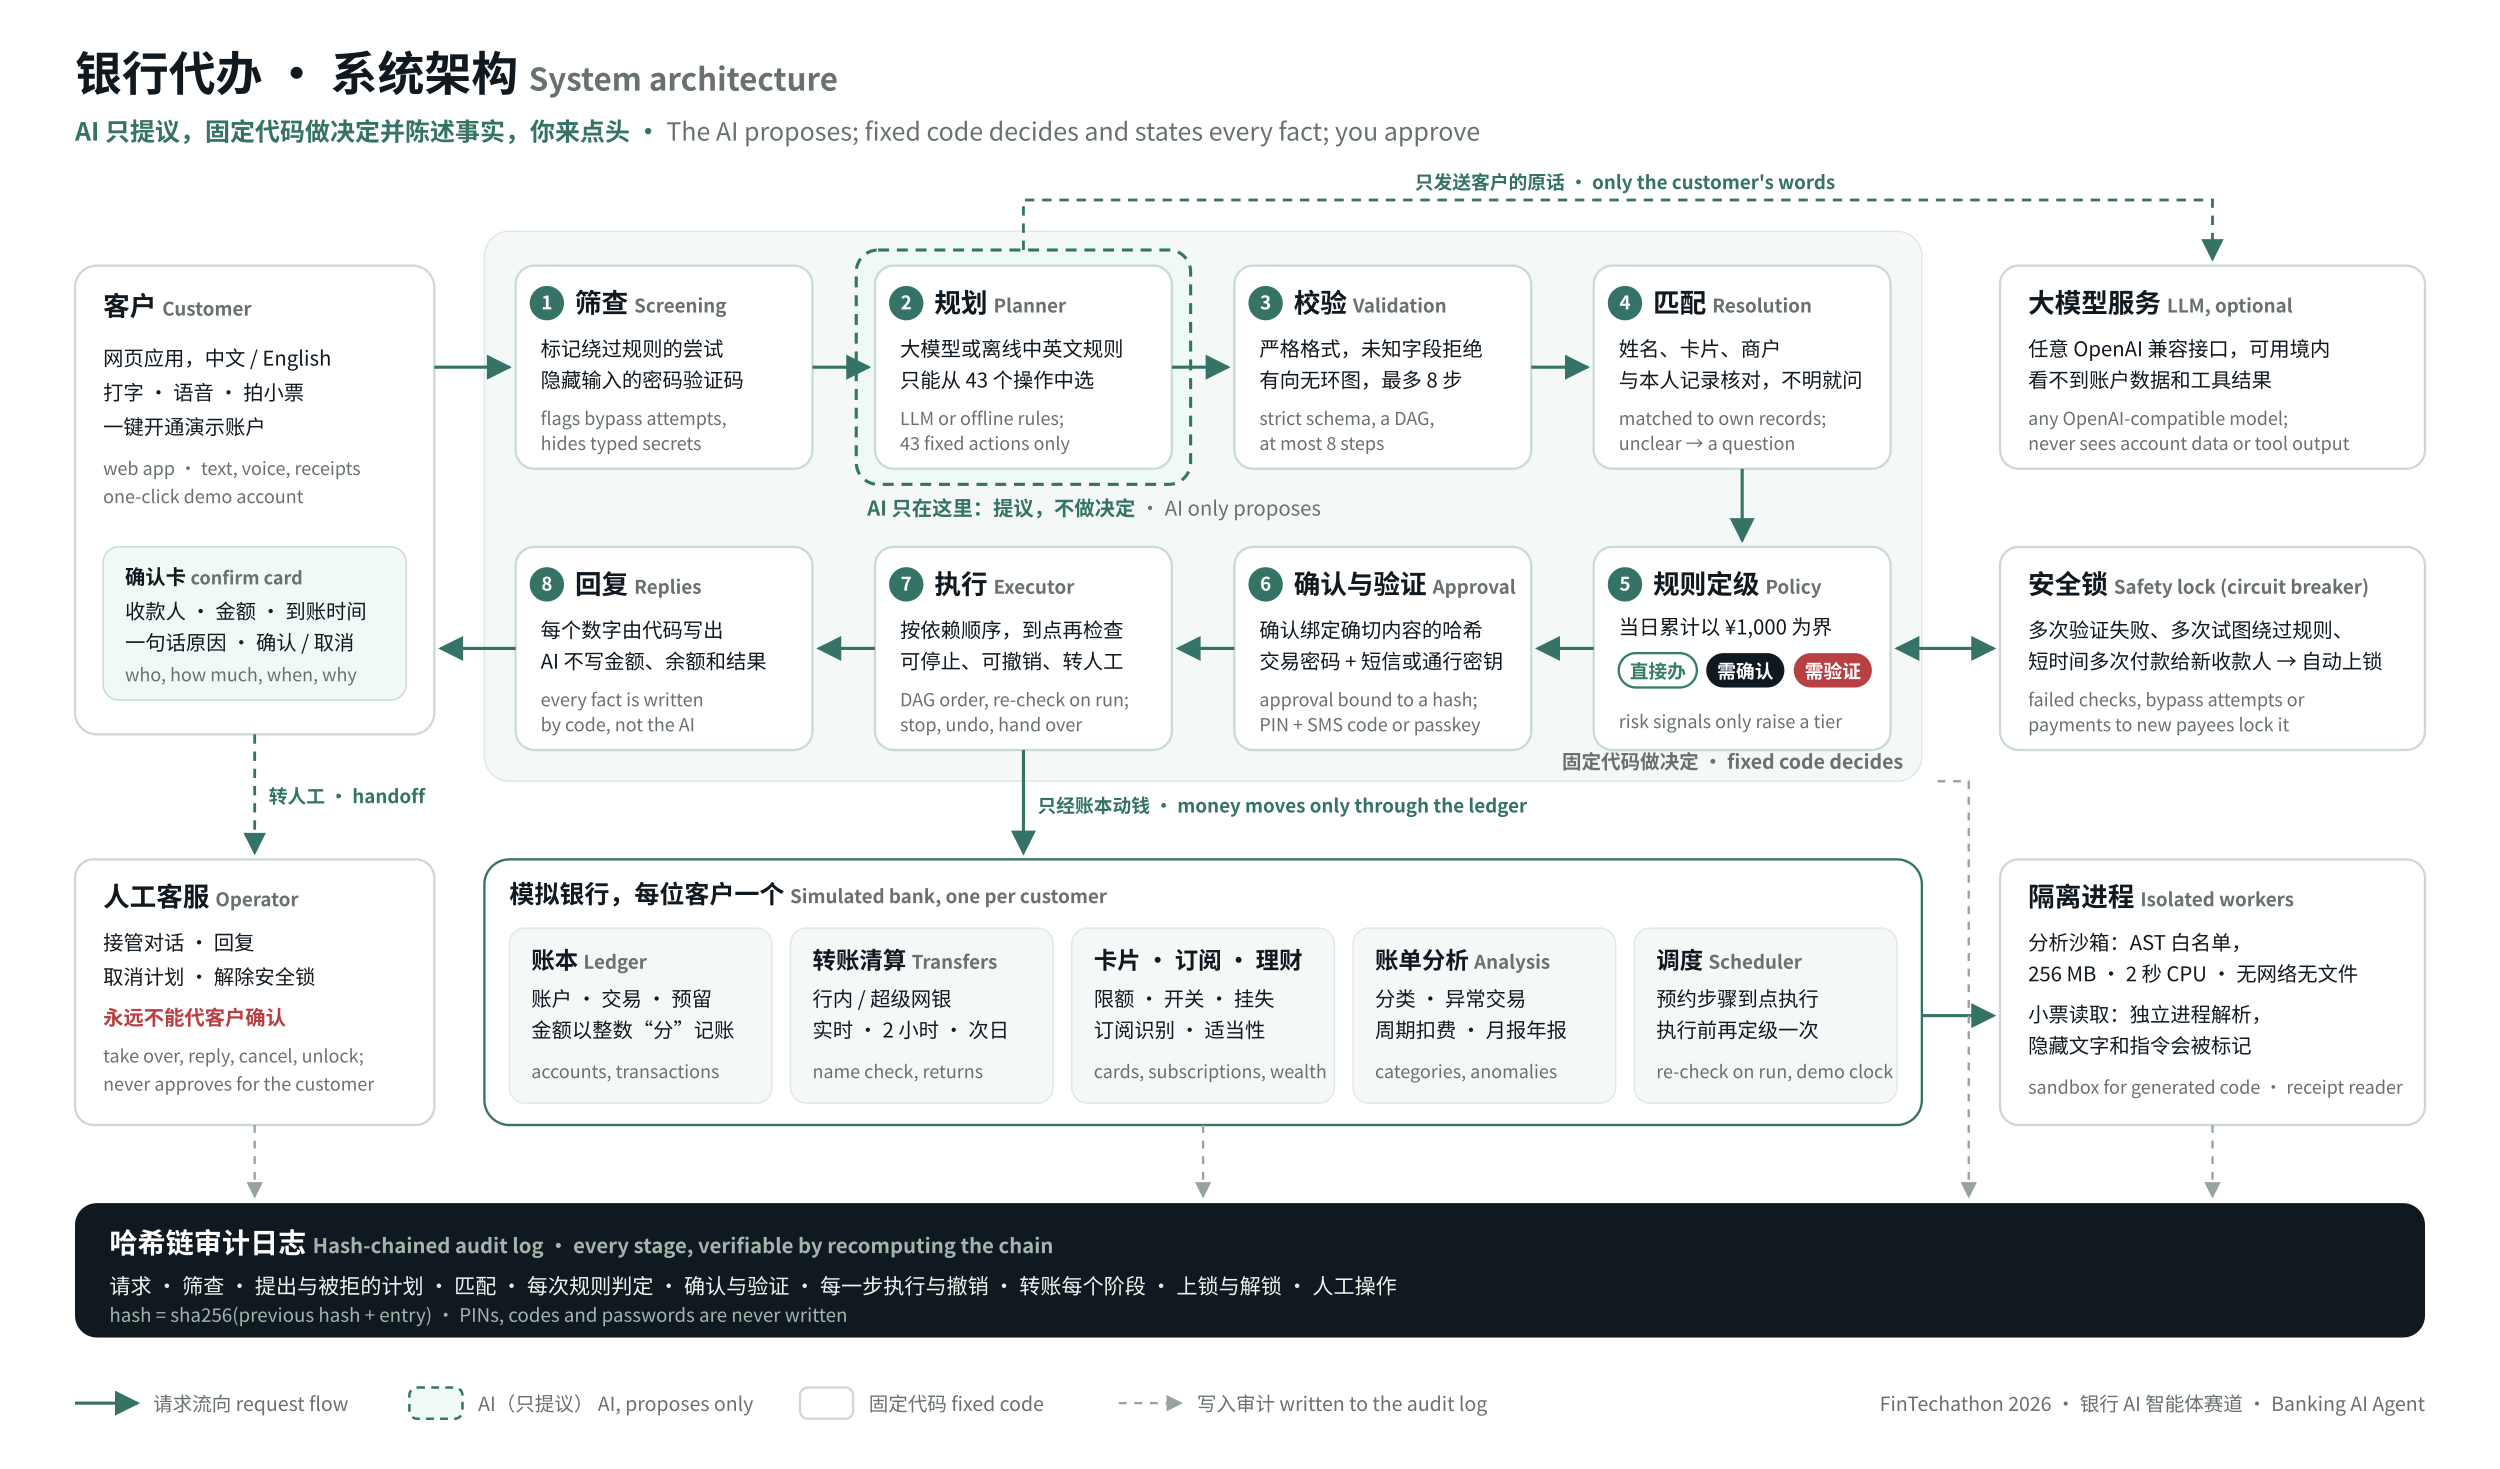
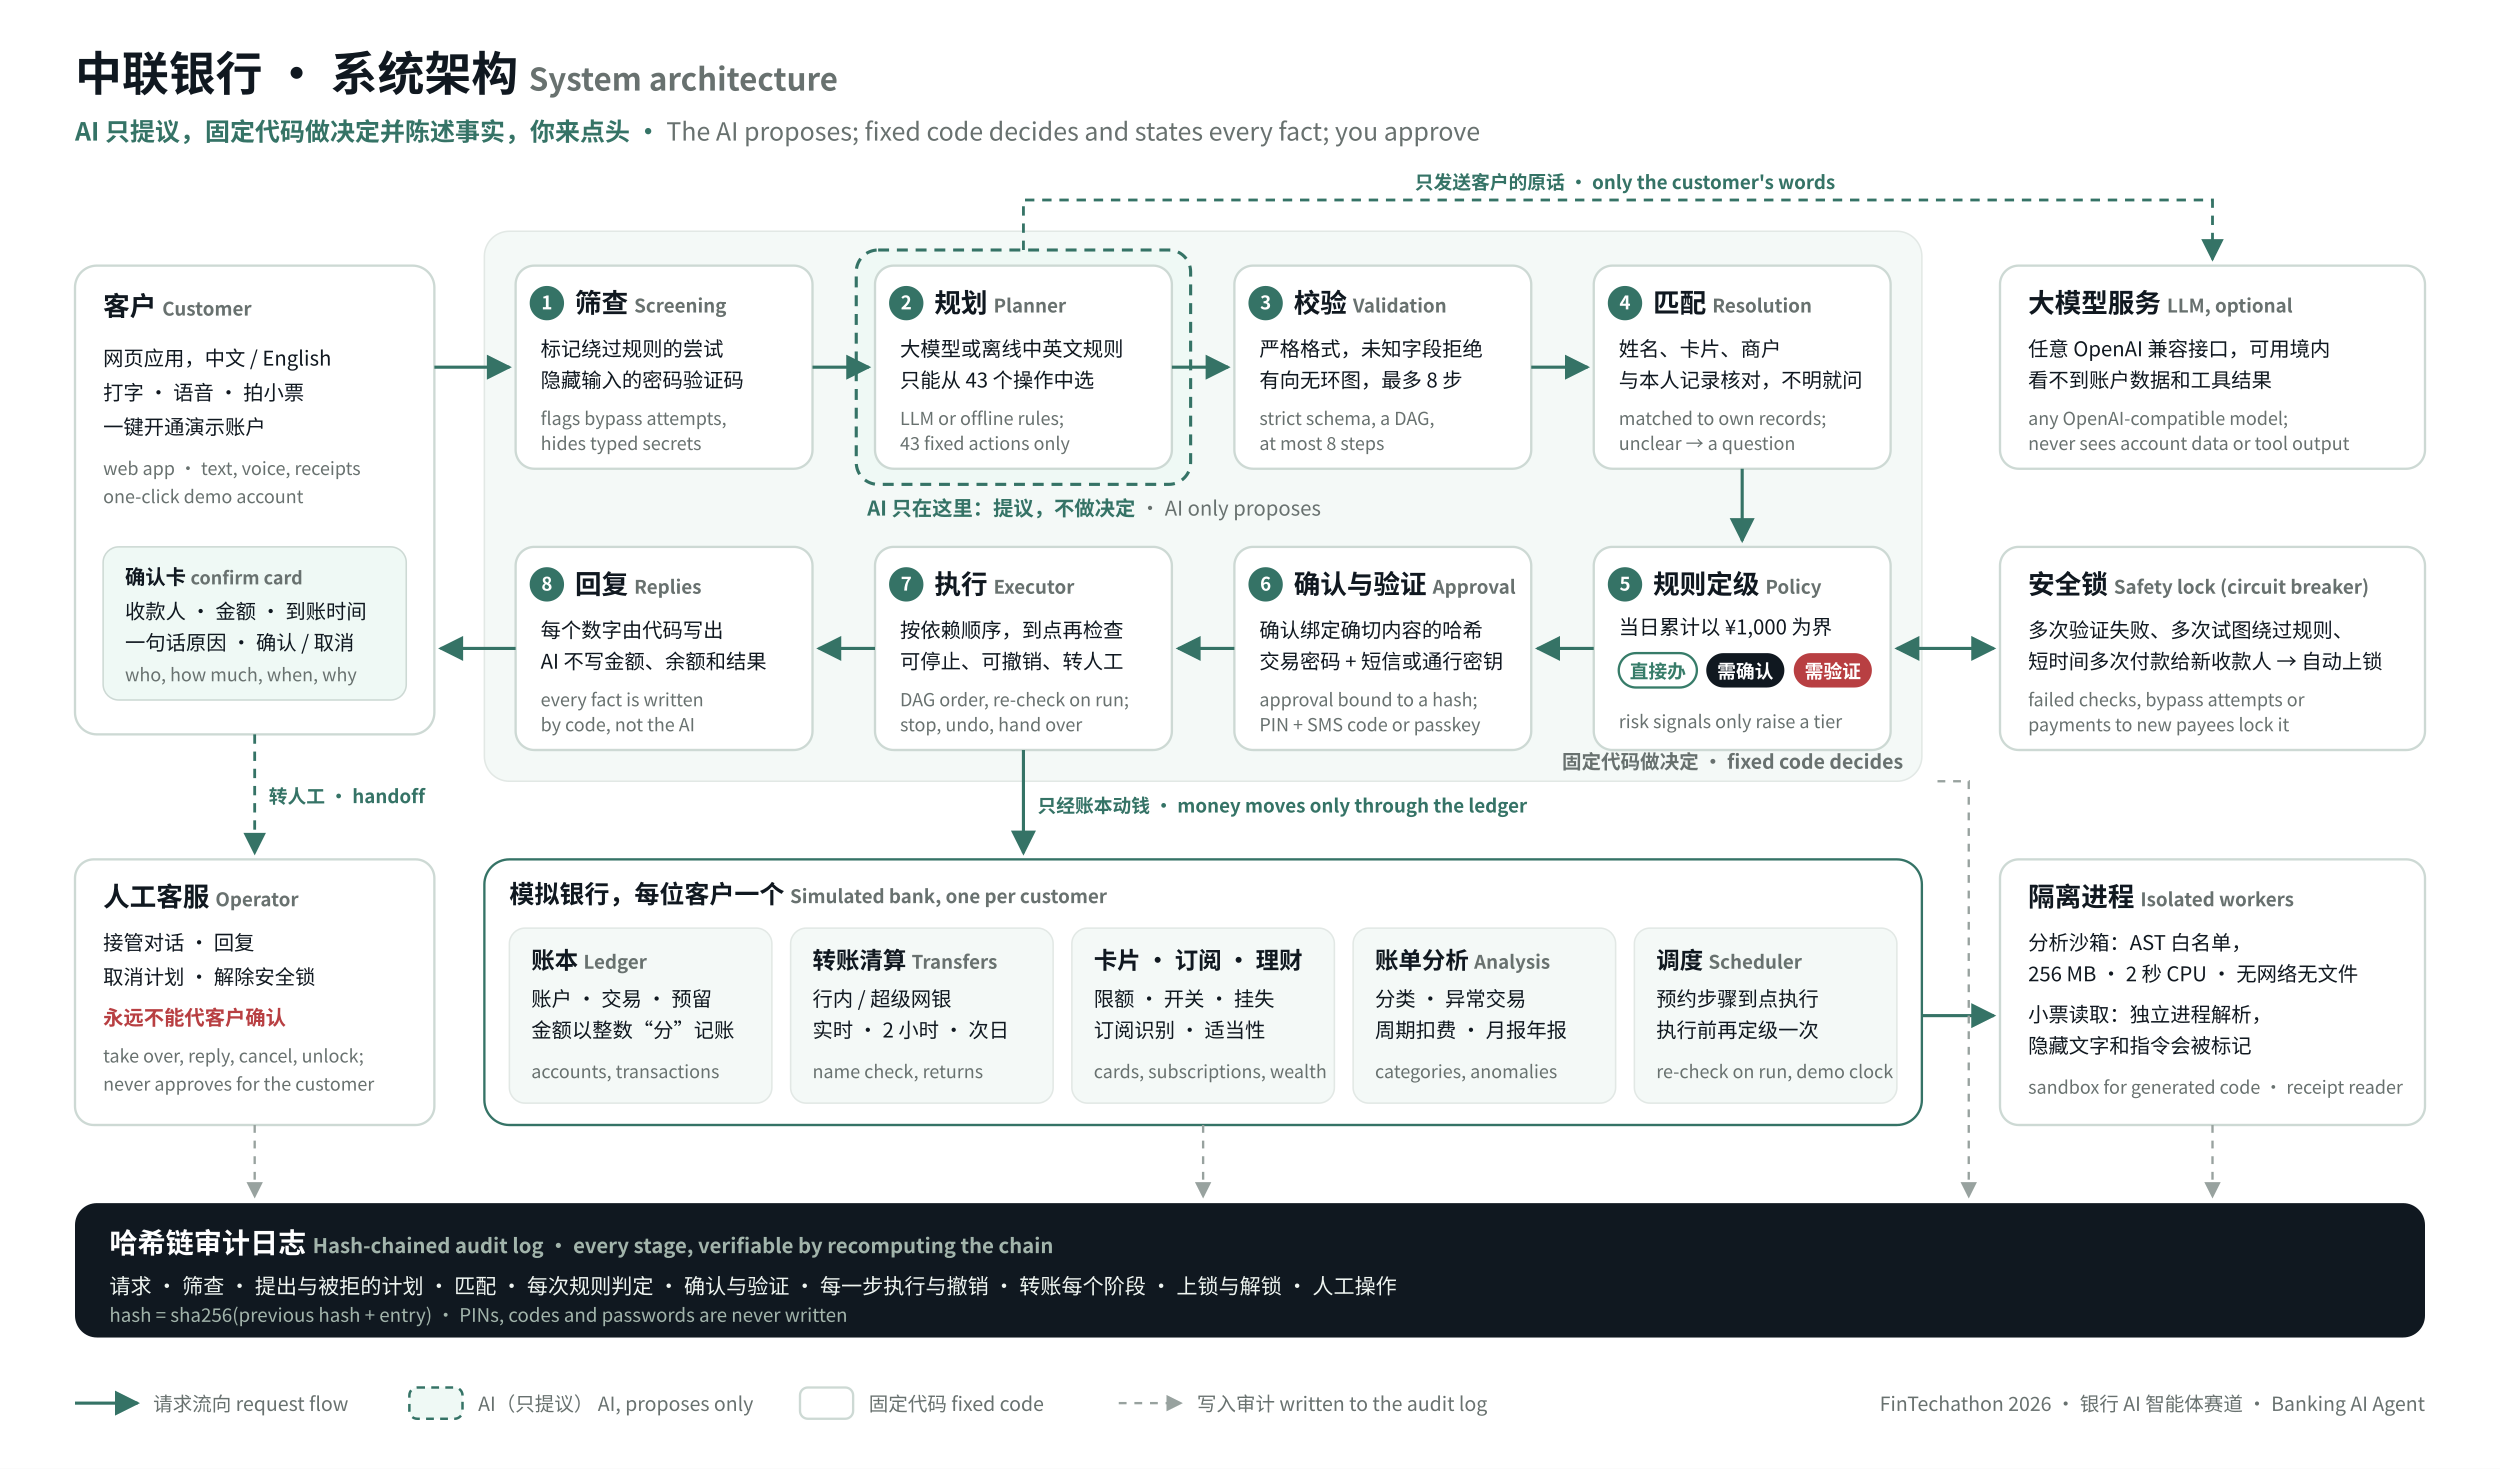
<svg xmlns="http://www.w3.org/2000/svg" viewBox="0 0 1600 940" width="1600" height="940" font-family="'PingFang SC','Microsoft YaHei','Noto Sans CJK SC','Source Han Sans SC','Helvetica Neue',Arial,sans-serif">
  <defs>
    <marker id="arrow" viewBox="0 0 10 10" refX="9" refY="5" markerWidth="8" markerHeight="8" orient="auto-start-reverse">
      <path d="M0,0 L10,5 L0,10 z" fill="#357366" />
    </marker>
    <marker id="arrow-grey" viewBox="0 0 10 10" refX="9" refY="5" markerWidth="7" markerHeight="7" orient="auto-start-reverse">
      <path d="M0,0 L10,5 L0,10 z" fill="#98a29f" />
    </marker>
    <style>
      .box { fill: #ffffff; stroke: #cdd9d4; stroke-width: 1.5; }
      .t { font-size: 17px; font-weight: 700; fill: #101820; }
      .te { font-size: 12px; font-weight: 600; fill: #68716f; }
      .z { font-size: 13px; fill: #101820; }
      .e { font-size: 11.5px; fill: #68716f; }
      .n { font-size: 12px; font-weight: 700; fill: #ffffff; }
      .flow { stroke: #357366; stroke-width: 2; fill: none; }
      .audit { stroke: #98a29f; stroke-width: 1.5; stroke-dasharray: 5 5; fill: none; }
    </style>
  </defs>
  <rect width="1600" height="940" fill="#ffffff" />
-   <text x="48" y="58" font-size="30" font-weight="800" fill="#101820">银行代办 · 系统架构 <tspan font-size="20" font-weight="600" fill="#68716f">System architecture</tspan>
+   <text x="48" y="58" font-size="30" font-weight="800" fill="#101820">中联银行 · 系统架构 <tspan font-size="20" font-weight="600" fill="#68716f">System architecture</tspan>
  </text>
  <text x="48" y="90" font-size="16" fill="#357366" font-weight="600">AI 只提议，固定代码做决定并陈述事实，你来点头 · <tspan fill="#68716f" font-weight="500">The AI proposes; fixed code decides and states every fact; you approve</tspan>
  </text>
  <rect x="310" y="148" width="920" height="352" rx="16" fill="#f4f9f7" stroke="#e2e8e5" />
  <text x="1218" y="492" text-anchor="end" font-size="12.5" font-weight="600" fill="#68716f">固定代码做决定 · fixed code decides</text>
  <rect x="548" y="160" width="214" height="150" rx="14" fill="#eff9f5" stroke="#357366" stroke-width="2" stroke-dasharray="7 5" />
  <text x="555" y="330" font-size="13" font-weight="700" fill="#357366">AI 只在这里：提议，不做决定 <tspan font-weight="500" fill="#68716f">· AI only proposes</tspan>
  </text>
  <rect class="box" x="48" y="170" width="230" height="300" rx="14" />
  <text class="t" x="66" y="202">客户 <tspan class="te">Customer</tspan>
  </text>
  <text class="z" x="66" y="234">网页应用，中文 / English</text>
  <text class="z" x="66" y="256">打字 · 语音 · 拍小票</text>
  <text class="z" x="66" y="278">一键开通演示账户</text>
  <text class="e" x="66" y="304">web app · text, voice, receipts</text>
  <text class="e" x="66" y="322">one-click demo account</text>
  <rect x="66" y="350" width="194" height="98" rx="10" fill="#eff9f5" stroke="#cdd9d4" />
  <text x="80" y="374" font-size="13" font-weight="700" fill="#101820">确认卡 <tspan class="e">confirm card</tspan>
  </text>
  <text class="z" x="80" y="396">收款人 · 金额 · 到账时间</text>
  <text class="z" x="80" y="416">一句话原因 · 确认 / 取消</text>
  <text class="e" x="80" y="436">who, how much, when, why</text>
  <g>
    <rect class="box" x="330" y="170" width="190" height="130" rx="12" />
    <circle cx="350" cy="194" r="11" fill="#357366" />
    <text class="n" x="350" y="198" text-anchor="middle">1</text>
    <text class="t" x="368" y="200">筛查 <tspan class="te">Screening</tspan>
    </text>
    <text class="z" x="346" y="228">标记绕过规则的尝试</text>
    <text class="z" x="346" y="248">隐藏输入的密码验证码</text>
    <text class="e" x="346" y="272">flags bypass attempts,</text>
    <text class="e" x="346" y="288">hides typed secrets</text>
  </g>
  <g>
    <rect class="box" x="560" y="170" width="190" height="130" rx="12" />
    <circle cx="580" cy="194" r="11" fill="#357366" />
    <text class="n" x="580" y="198" text-anchor="middle">2</text>
    <text class="t" x="598" y="200">规划 <tspan class="te">Planner</tspan>
    </text>
    <text class="z" x="576" y="228">大模型或离线中英文规则</text>
    <text class="z" x="576" y="248">只能从 43 个操作中选</text>
    <text class="e" x="576" y="272">LLM or offline rules;</text>
    <text class="e" x="576" y="288">43 fixed actions only</text>
  </g>
  <g>
    <rect class="box" x="790" y="170" width="190" height="130" rx="12" />
    <circle cx="810" cy="194" r="11" fill="#357366" />
    <text class="n" x="810" y="198" text-anchor="middle">3</text>
    <text class="t" x="828" y="200">校验 <tspan class="te">Validation</tspan>
    </text>
    <text class="z" x="806" y="228">严格格式，未知字段拒绝</text>
    <text class="z" x="806" y="248">有向无环图，最多 8 步</text>
    <text class="e" x="806" y="272">strict schema, a DAG,</text>
    <text class="e" x="806" y="288">at most 8 steps</text>
  </g>
  <g>
    <rect class="box" x="1020" y="170" width="190" height="130" rx="12" />
    <circle cx="1040" cy="194" r="11" fill="#357366" />
    <text class="n" x="1040" y="198" text-anchor="middle">4</text>
    <text class="t" x="1058" y="200">匹配 <tspan class="te">Resolution</tspan>
    </text>
    <text class="z" x="1036" y="228">姓名、卡片、商户</text>
    <text class="z" x="1036" y="248">与本人记录核对，不明就问</text>
    <text class="e" x="1036" y="272">matched to own records;</text>
    <text class="e" x="1036" y="288">unclear → a question</text>
  </g>
  <g>
    <rect class="box" x="1020" y="350" width="190" height="130" rx="12" />
    <circle cx="1040" cy="374" r="11" fill="#357366" />
    <text class="n" x="1040" y="378" text-anchor="middle">5</text>
    <text class="t" x="1058" y="380">规则定级 <tspan class="te">Policy</tspan>
    </text>
    <text class="z" x="1036" y="406">当日累计以 ¥1,000 为界</text>
    <rect x="1036" y="418" width="50" height="22" rx="11" fill="#ffffff" stroke="#377c69" stroke-width="1.5" />
    <text x="1061" y="434" text-anchor="middle" font-size="12" font-weight="700" fill="#377c69">直接办</text>
    <rect x="1092" y="418" width="50" height="22" rx="11" fill="#101820" />
    <text x="1117" y="434" text-anchor="middle" font-size="12" font-weight="700" fill="#ffffff">需确认</text>
    <rect x="1148" y="418" width="50" height="22" rx="11" fill="#b83f42" />
    <text x="1173" y="434" text-anchor="middle" font-size="12" font-weight="700" fill="#ffffff">需验证</text>
    <text class="e" x="1036" y="466">risk signals only raise a tier</text>
  </g>
  <g>
    <rect class="box" x="790" y="350" width="190" height="130" rx="12" />
    <circle cx="810" cy="374" r="11" fill="#357366" />
    <text class="n" x="810" y="378" text-anchor="middle">6</text>
    <text class="t" x="828" y="380">确认与验证 <tspan class="te">Approval</tspan>
    </text>
    <text class="z" x="806" y="408">确认绑定确切内容的哈希</text>
    <text class="z" x="806" y="428">交易密码 + 短信或通行密钥</text>
    <text class="e" x="806" y="452">approval bound to a hash;</text>
    <text class="e" x="806" y="468">PIN + SMS code or passkey</text>
  </g>
  <g>
    <rect class="box" x="560" y="350" width="190" height="130" rx="12" />
    <circle cx="580" cy="374" r="11" fill="#357366" />
    <text class="n" x="580" y="378" text-anchor="middle">7</text>
    <text class="t" x="598" y="380">执行 <tspan class="te">Executor</tspan>
    </text>
    <text class="z" x="576" y="408">按依赖顺序，到点再检查</text>
    <text class="z" x="576" y="428">可停止、可撤销、转人工</text>
    <text class="e" x="576" y="452">DAG order, re-check on run;</text>
    <text class="e" x="576" y="468">stop, undo, hand over</text>
  </g>
  <g>
    <rect class="box" x="330" y="350" width="190" height="130" rx="12" />
    <circle cx="350" cy="374" r="11" fill="#357366" />
    <text class="n" x="350" y="378" text-anchor="middle">8</text>
    <text class="t" x="368" y="380">回复 <tspan class="te">Replies</tspan>
    </text>
    <text class="z" x="346" y="408">每个数字由代码写出</text>
    <text class="z" x="346" y="428">AI 不写金额、余额和结果</text>
    <text class="e" x="346" y="452">every fact is written</text>
    <text class="e" x="346" y="468">by code, not the AI</text>
  </g>
  <path class="flow" d="M278,235 L326,235" marker-end="url(#arrow)" />
  <path class="flow" d="M520,235 L556,235" marker-end="url(#arrow)" />
  <path class="flow" d="M750,235 L786,235" marker-end="url(#arrow)" />
  <path class="flow" d="M980,235 L1016,235" marker-end="url(#arrow)" />
  <path class="flow" d="M1115,300 L1115,346" marker-end="url(#arrow)" />
  <path class="flow" d="M1020,415 L984,415" marker-end="url(#arrow)" />
  <path class="flow" d="M790,415 L754,415" marker-end="url(#arrow)" />
  <path class="flow" d="M560,415 L524,415" marker-end="url(#arrow)" />
  <path class="flow" d="M330,415 L282,415" marker-end="url(#arrow)" />
  <path d="M655,160 L655,128 L1416,128 L1416,166" stroke="#357366" stroke-width="1.8" stroke-dasharray="6 5" fill="none" marker-end="url(#arrow)" />
  <text x="1040" y="121" text-anchor="middle" font-size="12" fill="#357366" font-weight="600">只发送客户的原话 · only the customer's words</text>
  <rect class="box" x="1280" y="170" width="272" height="130" rx="12" />
  <text class="t" x="1298" y="200">大模型服务 <tspan class="te">LLM, optional</tspan>
  </text>
  <text class="z" x="1298" y="228">任意 OpenAI 兼容接口，可用境内</text>
  <text class="z" x="1298" y="248">看不到账户数据和工具结果</text>
  <text class="e" x="1298" y="272">any OpenAI-compatible model;</text>
  <text class="e" x="1298" y="288">never sees account data or tool output</text>
  <path class="flow" d="M1214,415 L1276,415" marker-start="url(#arrow)" marker-end="url(#arrow)" />
  <rect class="box" x="1280" y="350" width="272" height="130" rx="12" />
  <text class="t" x="1298" y="380">安全锁 <tspan class="te">Safety lock (circuit breaker)</tspan>
  </text>
  <text class="z" x="1298" y="408">多次验证失败、多次试图绕过规则、</text>
  <text class="z" x="1298" y="428">短时间多次付款给新收款人 → 自动上锁</text>
  <text class="e" x="1298" y="452">failed checks, bypass attempts or</text>
  <text class="e" x="1298" y="468">payments to new payees lock it</text>
  <path class="flow" d="M655,480 L655,546" marker-end="url(#arrow)" />
  <text x="664" y="520" font-size="12" fill="#357366" font-weight="600">只经账本动钱 · money moves only through the ledger</text>
  <rect x="310" y="550" width="920" height="170" rx="16" fill="#ffffff" stroke="#357366" stroke-width="1.5" />
  <text x="326" y="578" font-size="16" font-weight="700" fill="#101820">模拟银行，每位客户一个 <tspan class="te">Simulated bank, one per customer</tspan>
  </text>
  <g>
    <rect x="326" y="594" width="168" height="112" rx="10" fill="#f4f9f7" stroke="#e2e8e5" />
    <text x="340" y="620" font-size="15" font-weight="700" fill="#101820">账本 <tspan class="te">Ledger</tspan>
    </text>
    <text class="z" x="340" y="644">账户 · 交易 · 预留</text>
    <text class="z" x="340" y="664">金额以整数“分”记账</text>
    <text class="e" x="340" y="690">accounts, transactions</text>
  </g>
  <g>
    <rect x="506" y="594" width="168" height="112" rx="10" fill="#f4f9f7" stroke="#e2e8e5" />
    <text x="520" y="620" font-size="15" font-weight="700" fill="#101820">转账清算 <tspan class="te">Transfers</tspan>
    </text>
    <text class="z" x="520" y="644">行内 / 超级网银</text>
    <text class="z" x="520" y="664">实时 · 2 小时 · 次日</text>
    <text class="e" x="520" y="690">name check, returns</text>
  </g>
  <g>
    <rect x="686" y="594" width="168" height="112" rx="10" fill="#f4f9f7" stroke="#e2e8e5" />
    <text x="700" y="620" font-size="15" font-weight="700" fill="#101820">卡片 · 订阅 · 理财</text>
    <text class="z" x="700" y="644">限额 · 开关 · 挂失</text>
    <text class="z" x="700" y="664">订阅识别 · 适当性</text>
    <text class="e" x="700" y="690">cards, subscriptions, wealth</text>
  </g>
  <g>
    <rect x="866" y="594" width="168" height="112" rx="10" fill="#f4f9f7" stroke="#e2e8e5" />
    <text x="880" y="620" font-size="15" font-weight="700" fill="#101820">账单分析 <tspan class="te">Analysis</tspan>
    </text>
    <text class="z" x="880" y="644">分类 · 异常交易</text>
    <text class="z" x="880" y="664">周期扣费 · 月报年报</text>
    <text class="e" x="880" y="690">categories, anomalies</text>
  </g>
  <g>
    <rect x="1046" y="594" width="168" height="112" rx="10" fill="#f4f9f7" stroke="#e2e8e5" />
    <text x="1060" y="620" font-size="15" font-weight="700" fill="#101820">调度 <tspan class="te">Scheduler</tspan>
    </text>
    <text class="z" x="1060" y="644">预约步骤到点执行</text>
    <text class="z" x="1060" y="664">执行前再定级一次</text>
    <text class="e" x="1060" y="690">re-check on run, demo clock</text>
  </g>
  <path class="flow" d="M1230,650 L1276,650" marker-end="url(#arrow)" />
  <rect class="box" x="1280" y="550" width="272" height="170" rx="12" />
  <text class="t" x="1298" y="580">隔离进程 <tspan class="te">Isolated workers</tspan>
  </text>
  <text class="z" x="1298" y="608">分析沙箱：AST 白名单，</text>
  <text class="z" x="1298" y="628">256 MB · 2 秒 CPU · 无网络无文件</text>
  <text class="z" x="1298" y="654">小票读取：独立进程解析，</text>
  <text class="z" x="1298" y="674">隐藏文字和指令会被标记</text>
  <text class="e" x="1298" y="700">sandbox for generated code · receipt reader</text>
  <path d="M163,470 L163,546" stroke="#357366" stroke-width="1.8" stroke-dasharray="6 5" fill="none" marker-end="url(#arrow)" />
  <text x="172" y="514" font-size="12" fill="#357366" font-weight="600">转人工 · handoff</text>
  <rect class="box" x="48" y="550" width="230" height="170" rx="12" />
  <text class="t" x="66" y="580">人工客服 <tspan class="te">Operator</tspan>
  </text>
  <text class="z" x="66" y="608">接管对话 · 回复</text>
  <text class="z" x="66" y="630">取消计划 · 解除安全锁</text>
  <text x="66" y="656" font-size="13" font-weight="700" fill="#b83f42">永远不能代客户确认</text>
  <text class="e" x="66" y="680">take over, reply, cancel, unlock;</text>
  <text class="e" x="66" y="698">never approves for the customer</text>
  <path class="audit" d="M163,720 L163,766" marker-end="url(#arrow-grey)" />
  <path class="audit" d="M770,720 L770,766" marker-end="url(#arrow-grey)" />
  <path class="audit" d="M1416,720 L1416,766" marker-end="url(#arrow-grey)" />
  <path class="audit" d="M1240,500 L1260,500 L1260,766" marker-end="url(#arrow-grey)" />
  <rect x="48" y="770" width="1504" height="86" rx="14" fill="#101820" />
  <text x="70" y="802" font-size="18" font-weight="800" fill="#ffffff">哈希链审计日志 <tspan font-size="13" font-weight="600" fill="#a2b4ab">Hash-chained audit log · every stage, verifiable by recomputing the chain</tspan>
  </text>
  <text x="70" y="828" font-size="13.5" fill="#eff5f1">请求 · 筛查 · 提出与被拒的计划 · 匹配 · 每次规则判定 · 确认与验证 · 每一步执行与撤销 · 转账每个阶段 · 上锁与解锁 · 人工操作</text>
  <text x="70" y="846" font-size="12" fill="#a2b4ab">hash = sha256(previous hash + entry) · PINs, codes and passwords are never written</text>
  <g font-size="12.5" fill="#68716f">
    <path class="flow" d="M48,898 L88,898" marker-end="url(#arrow)" />
    <text x="98" y="903">请求流向 request flow</text>
    <rect x="262" y="888" width="34" height="20" rx="5" fill="#eff9f5" stroke="#357366" stroke-width="1.6" stroke-dasharray="5 4" />
    <text x="306" y="903">AI（只提议） AI, proposes only</text>
    <rect x="512" y="888" width="34" height="20" rx="5" fill="#ffffff" stroke="#cdd9d4" stroke-width="1.5" />
    <text x="556" y="903">固定代码 fixed code</text>
    <path class="audit" d="M716,898 L756,898" marker-end="url(#arrow-grey)" />
    <text x="766" y="903">写入审计 written to the audit log</text>
    <text x="1552" y="903" text-anchor="end">FinTechathon 2026 · 银行 AI 智能体赛道 · Banking AI Agent</text>
  </g>
</svg>
